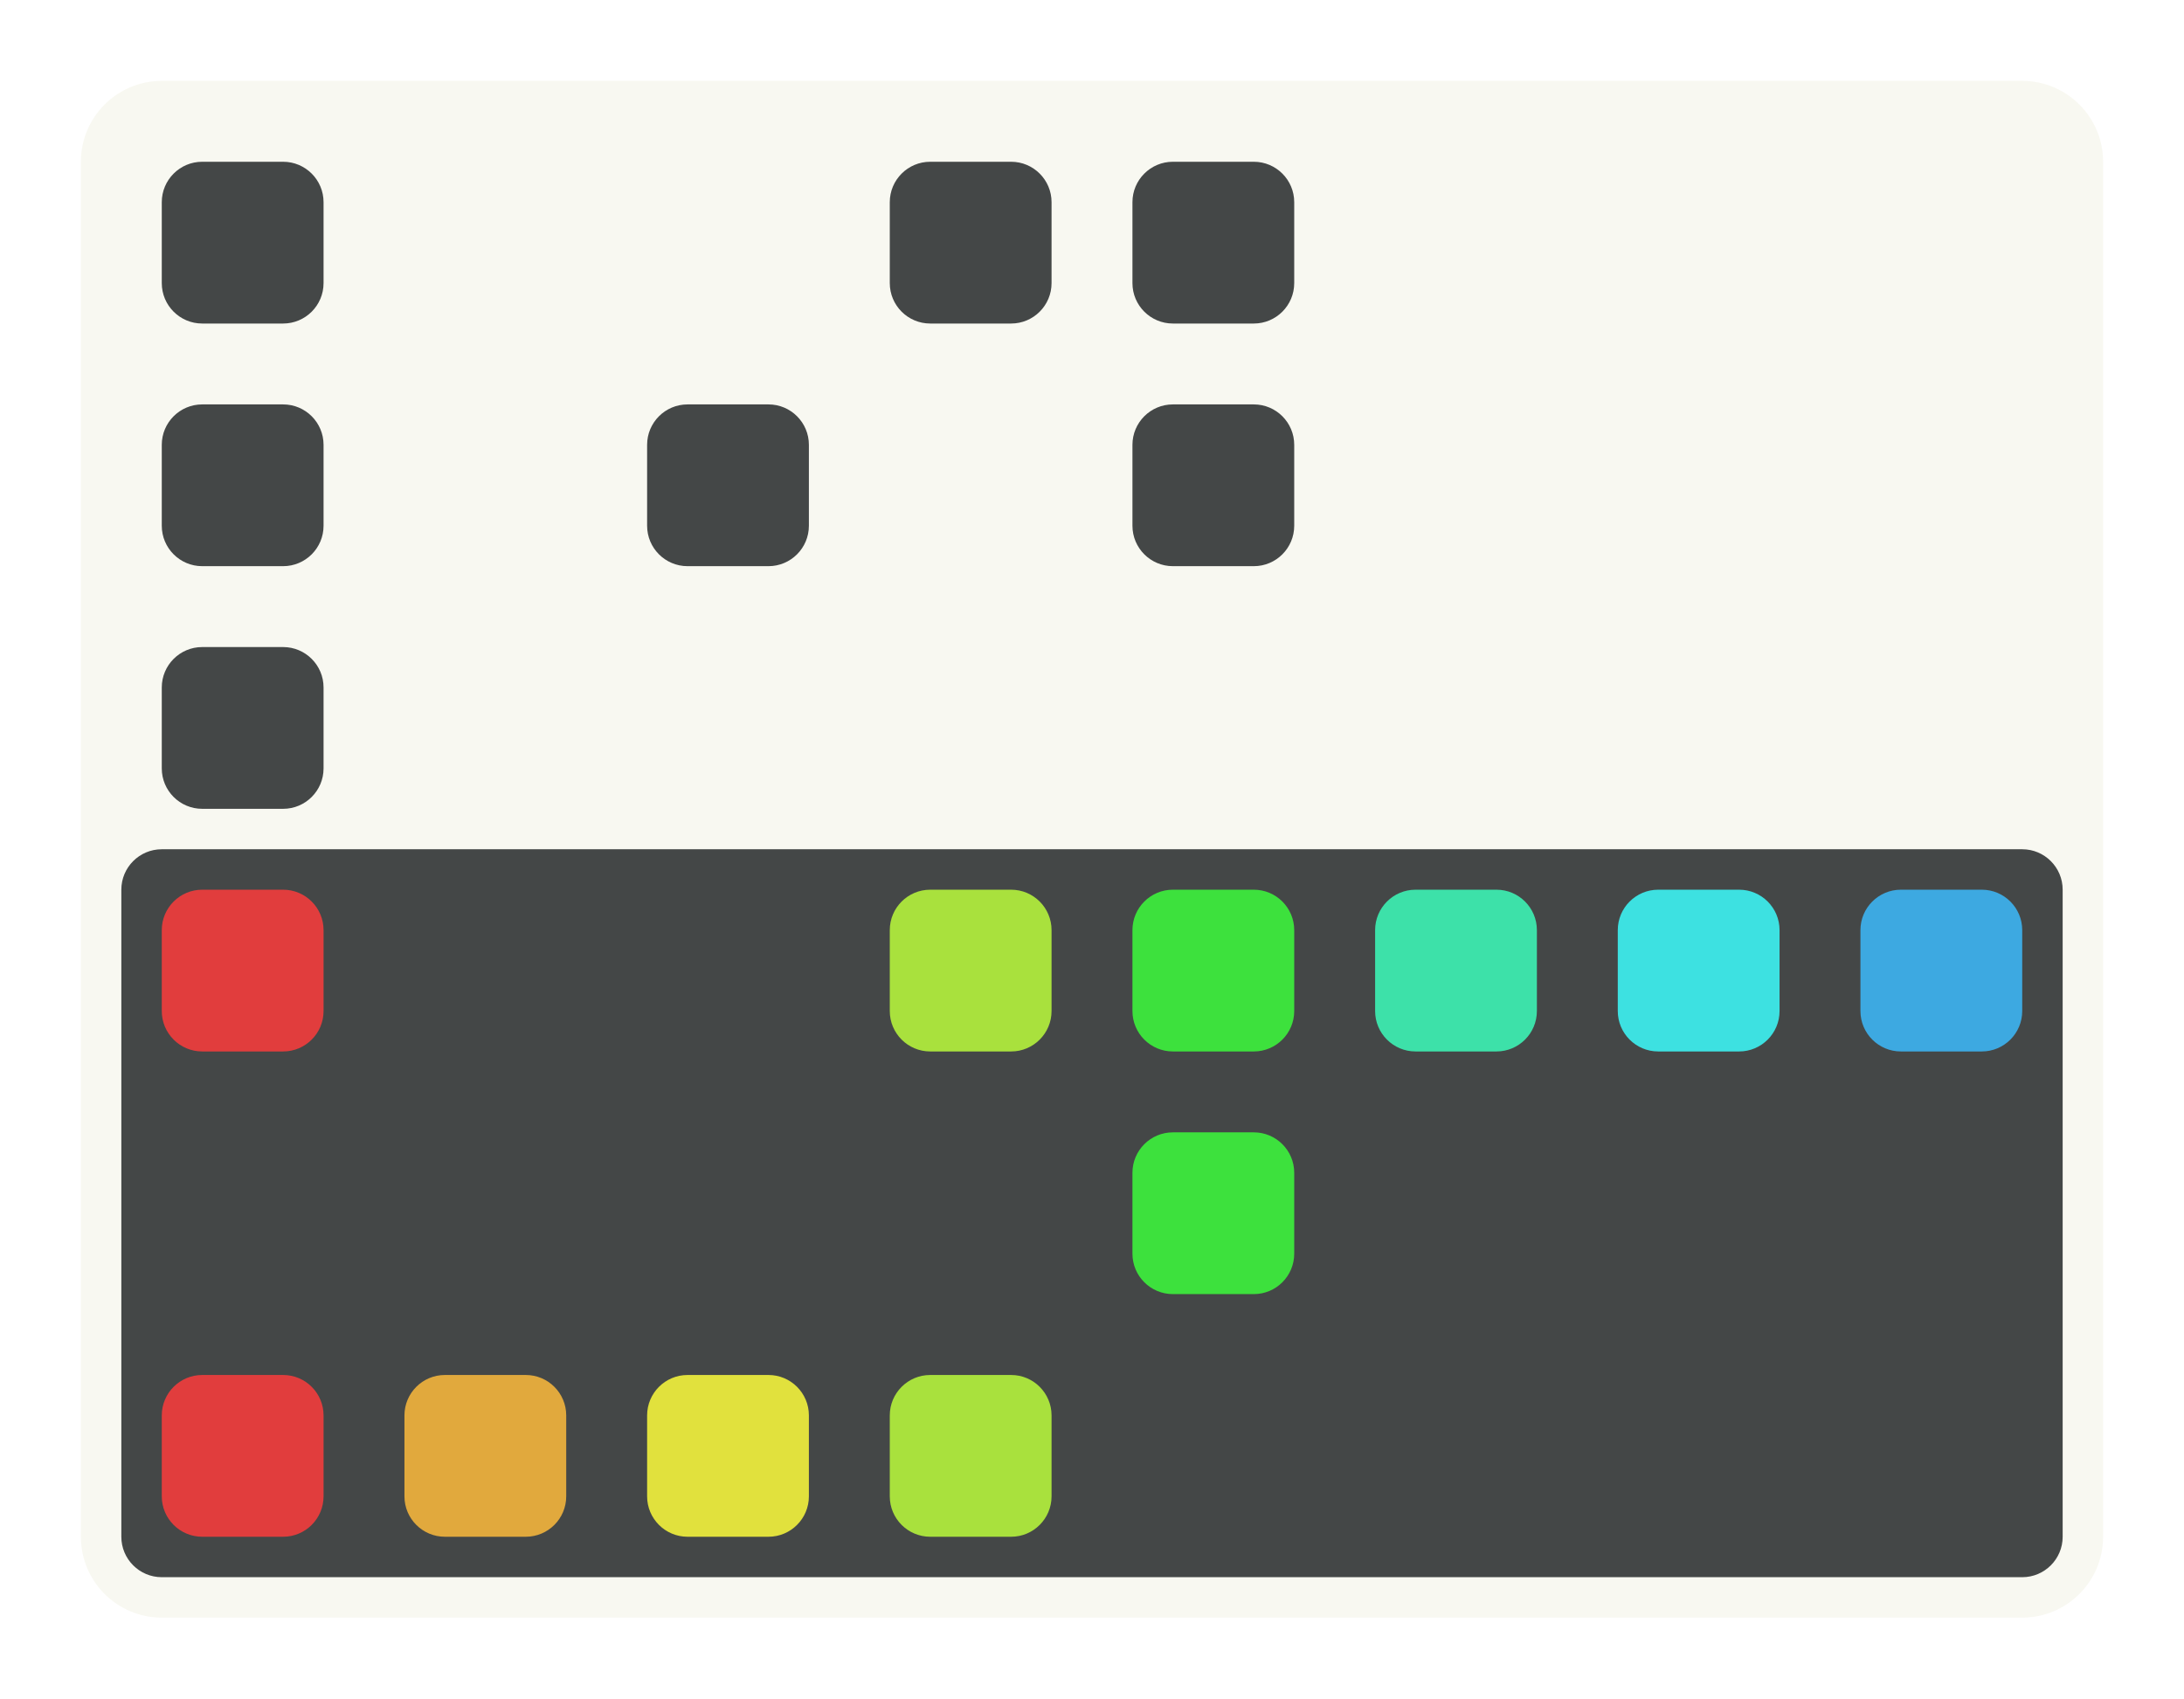
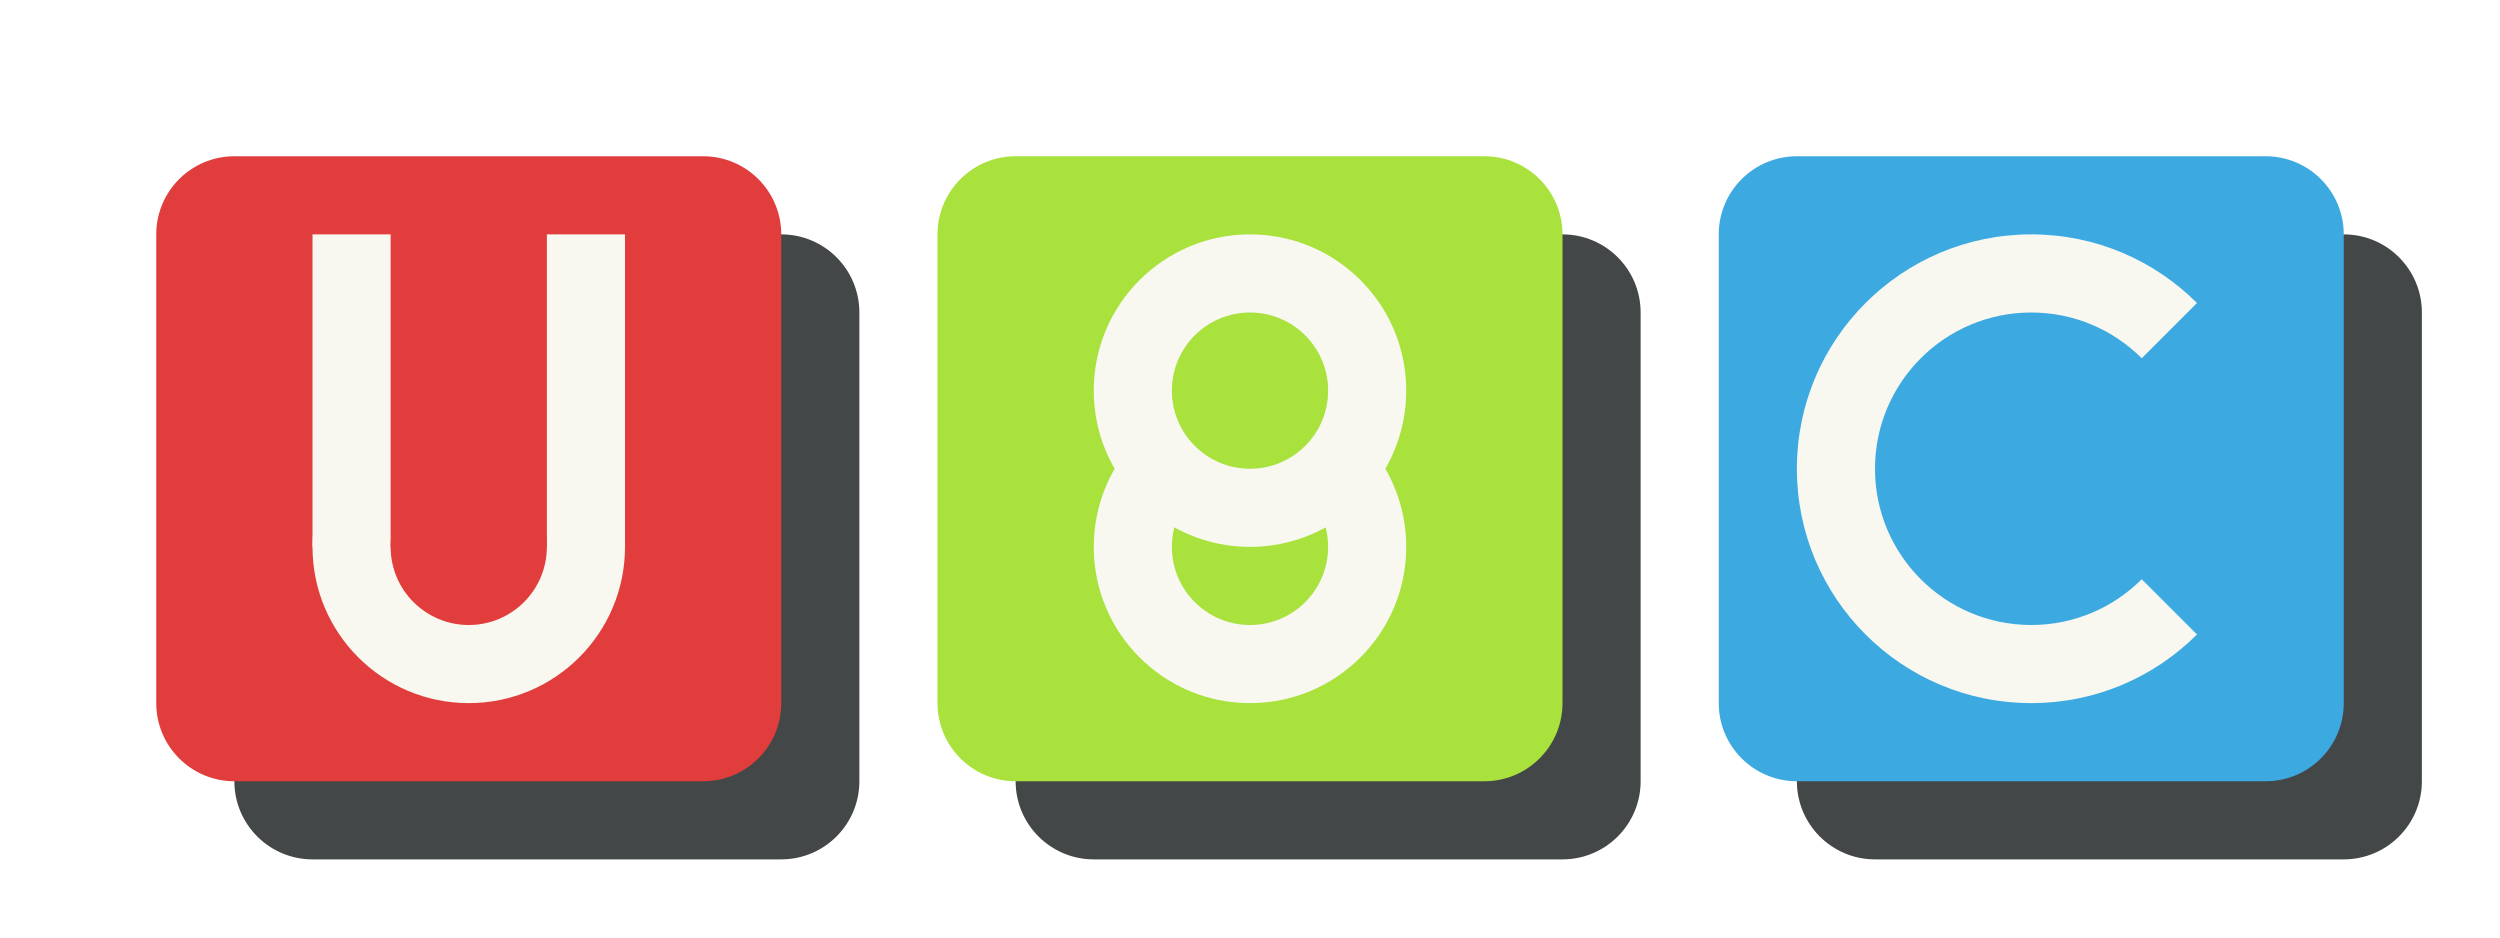
- <svg xmlns="http://www.w3.org/2000/svg" height="168" version="1.1" width="216">
-   <rect fill="#F8F8F1" height="152" rx="8" ry="8" width="200" x="8" y="8" />
-   <rect fill="#444747" height="72" rx="4" ry="4" width="192" x="12" y="84" />
-   <rect fill="#444747" height="16" rx="4" ry="4" width="16" x="16" y="16" />
-   <rect fill="#444747" height="16" rx="4" ry="4" width="16" x="16" y="40" />
-   <rect fill="#444747" height="16" rx="4" ry="4" width="16" x="16" y="64" />
-   <rect fill="#444747" height="16" rx="4" ry="4" width="16" x="88" y="16" />
-   <rect fill="#444747" height="16" rx="4" ry="4" width="16" x="64" y="40" />
-   <rect fill="#444747" height="16" rx="4" ry="4" width="16" x="112" y="16" />
-   <rect fill="#444747" height="16" rx="4" ry="4" width="16" x="112" y="40" />
-   <rect fill="#E13D3D" height="16" rx="4" ry="4" width="16" x="16" y="88" />
-   <rect fill="#E13D3D" height="16" rx="4" ry="4" width="16" x="16" y="136" />
-   <rect fill="#E1A93D" height="16" rx="4" ry="4" width="16" x="40" y="136" />
-   <rect fill="#A9E13D" height="16" rx="4" ry="4" width="16" x="88" y="88" />
-   <rect fill="#E1E13D" height="16" rx="4" ry="4" width="16" x="64" y="136" />
-   <rect fill="#A9E13D" height="16" rx="4" ry="4" width="16" x="88" y="136" />
-   <rect fill="#3DE13D" height="16" rx="4" ry="4" width="16" x="112" y="88" />
-   <rect fill="#3DE1A9" height="16" rx="4" ry="4" width="16" x="136" y="88" />
-   <rect fill="#3DE13D" height="16" rx="4" ry="4" width="16" x="112" y="112" />
-   <rect fill="#3DE1E1" height="16" rx="4" ry="4" width="16" x="160" y="88" />
-   <rect fill="#3DA9E1" height="16" rx="4" ry="4" width="16" x="184" y="88" />
+ <svg xmlns="http://www.w3.org/2000/svg" height="96" version="1.1" width="256">
+   <rect fill="#444747" height="64" rx="8" ry="8" width="64" x="24" y="24" />
+   <rect fill="#E13D3D" height="64" rx="8" ry="8" width="64" x="16" y="16" />
+   <rect fill="#F8F8F1" height="32" width="32" x="32" y="24" />
+   <circle fill="#F8F8F1" cx="48" cy="56" r="16" />
+   <rect fill="#E13D3D" height="36" width="16" x="40" y="20" />
+   <circle fill="#E13D3D" cx="48" cy="56" r="8" />
+   <rect fill="#444747" height="64" rx="8" ry="8" width="64" x="104" y="24" />
+   <rect fill="#A9E13D" height="64" rx="8" ry="8" width="64" x="96" y="16" />
+   <circle fill="#F8F8F1" cx="128" cy="56" r="16" />
+   <circle fill="#A9E13D" cx="128" cy="56" r="8" />
+   <circle fill="#F8F8F1" cx="128" cy="40" r="16" />
+   <circle fill="#A9E13D" cx="128" cy="40" r="8" />
+   <rect fill="#444747" height="64" rx="8" ry="8" width="64" x="184" y="24" />
+   <rect fill="#3DA9E1" height="64" rx="8" ry="8" width="64" x="176" y="16" />
+   <circle fill="#F8F8F1" cx="208" cy="48" r="24" />
+   <circle fill="#3DA9E1" cx="208" cy="48" r="16" />
+   <polygon fill="#3DA9E1" points="208,48 236,20 236,76" />
</svg>
